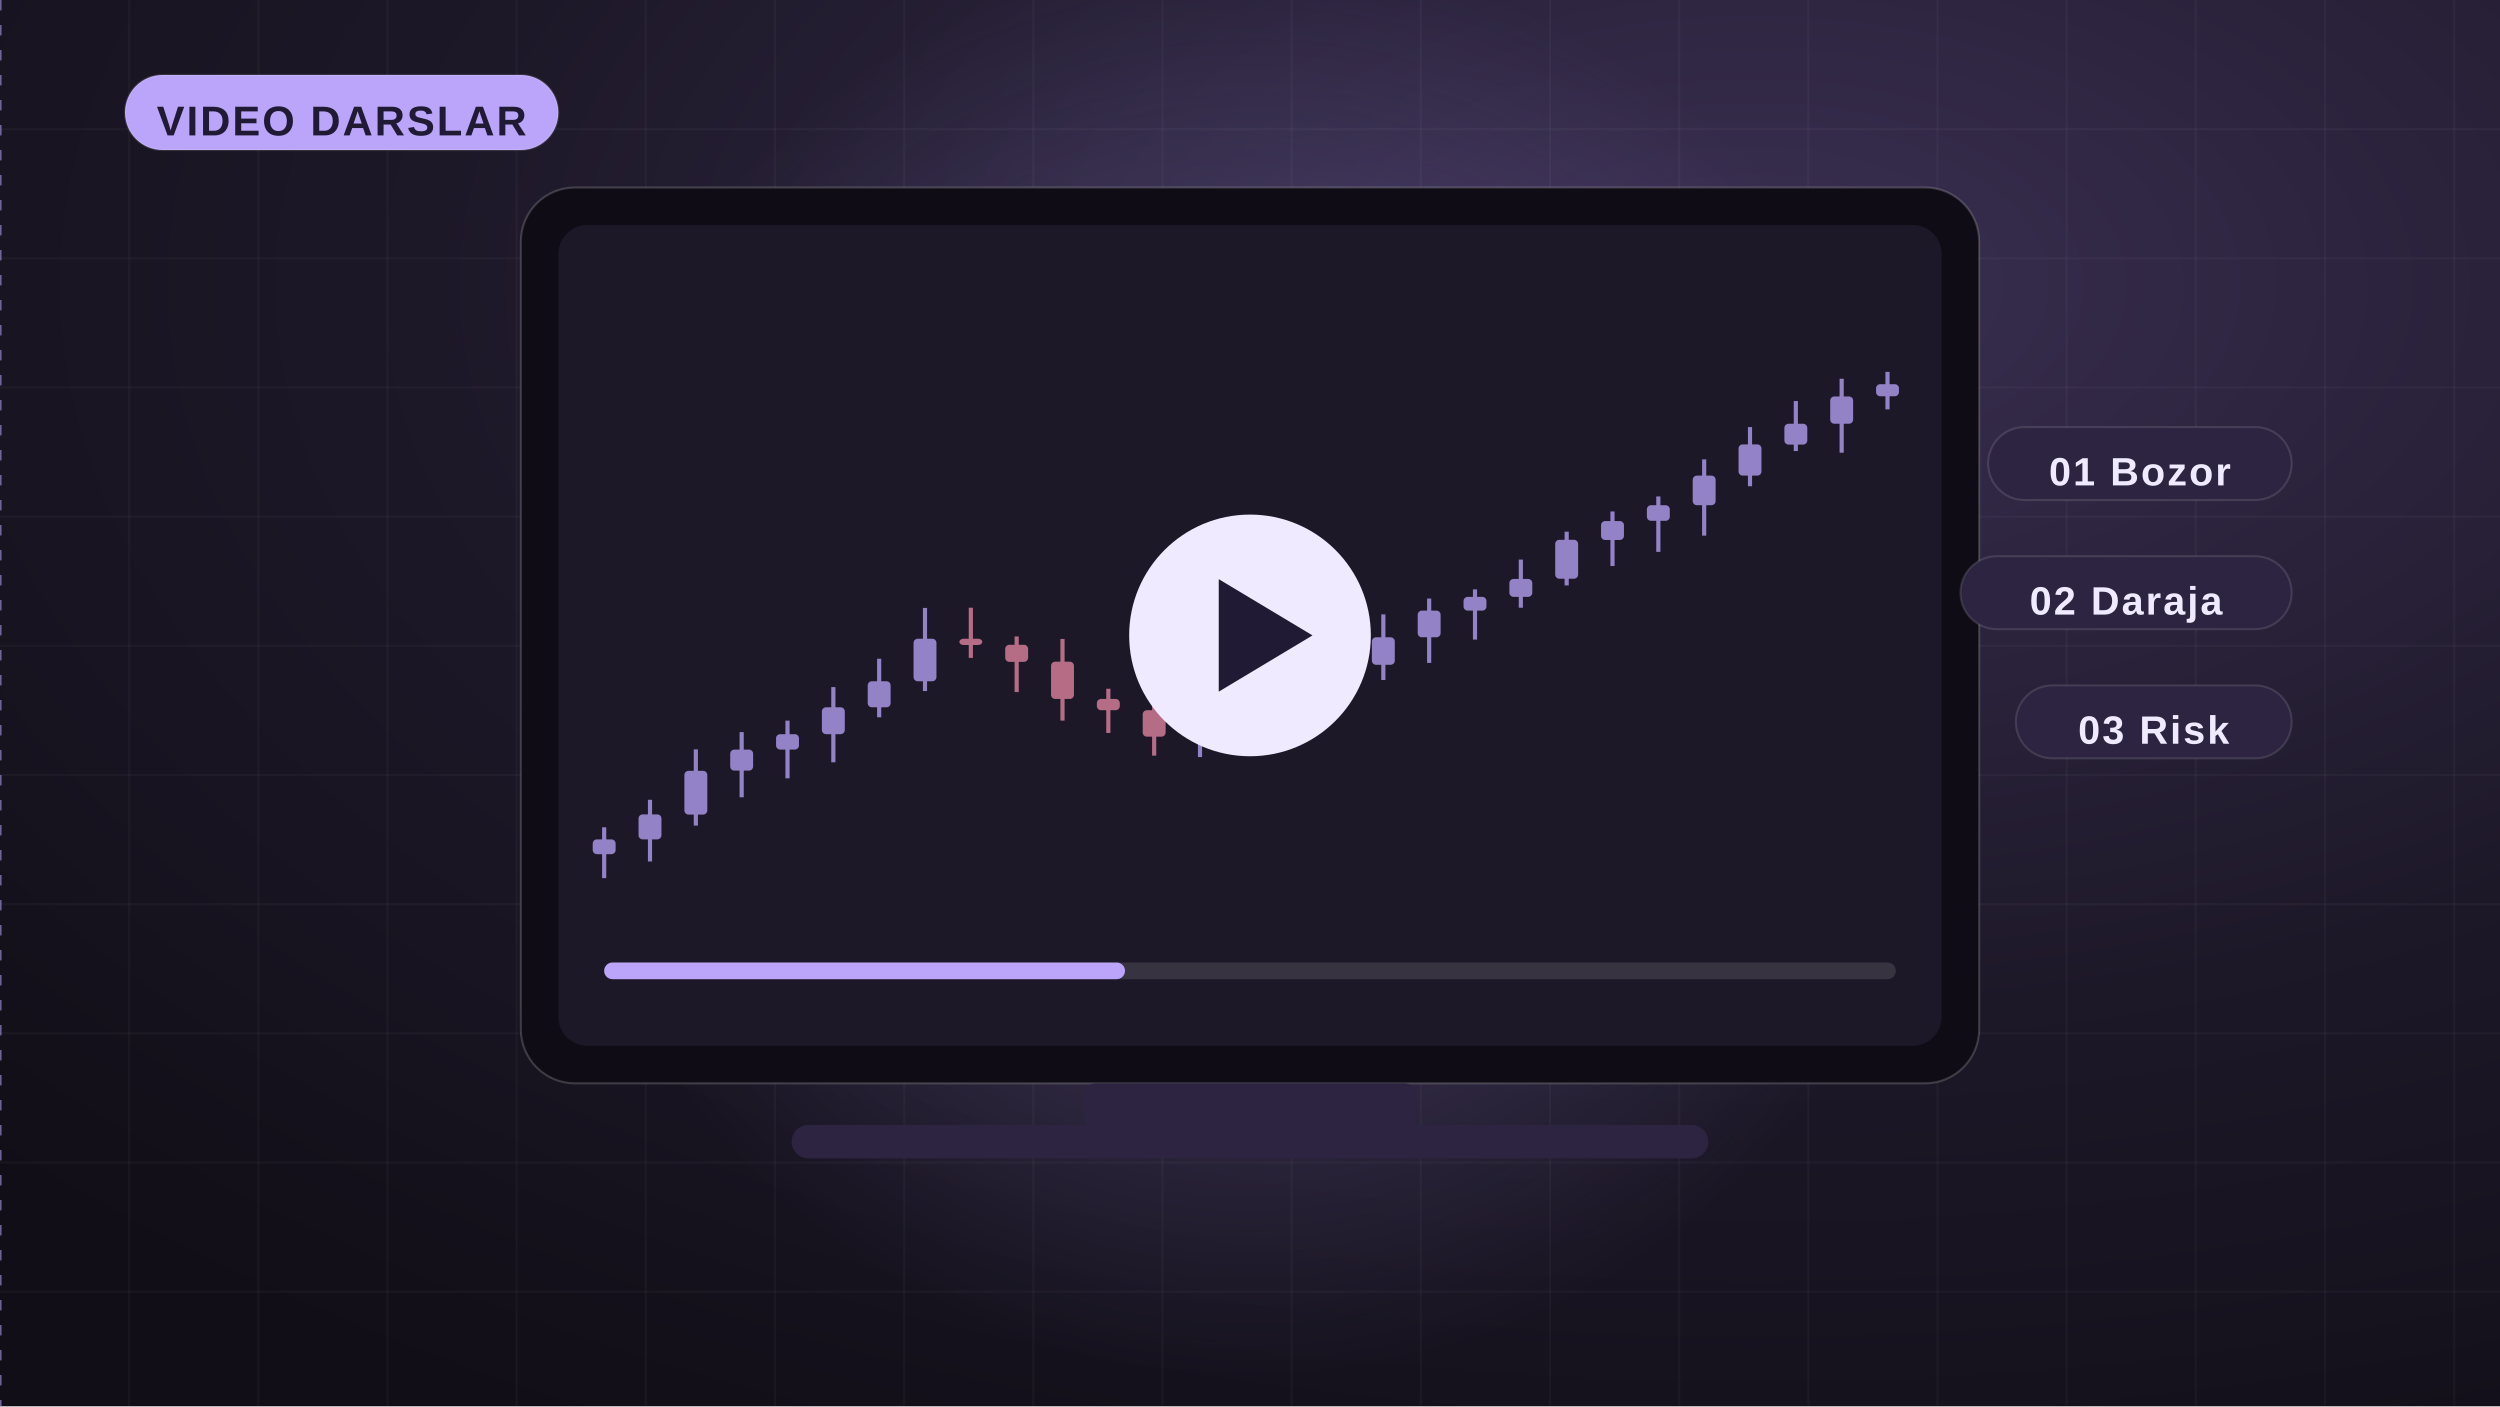
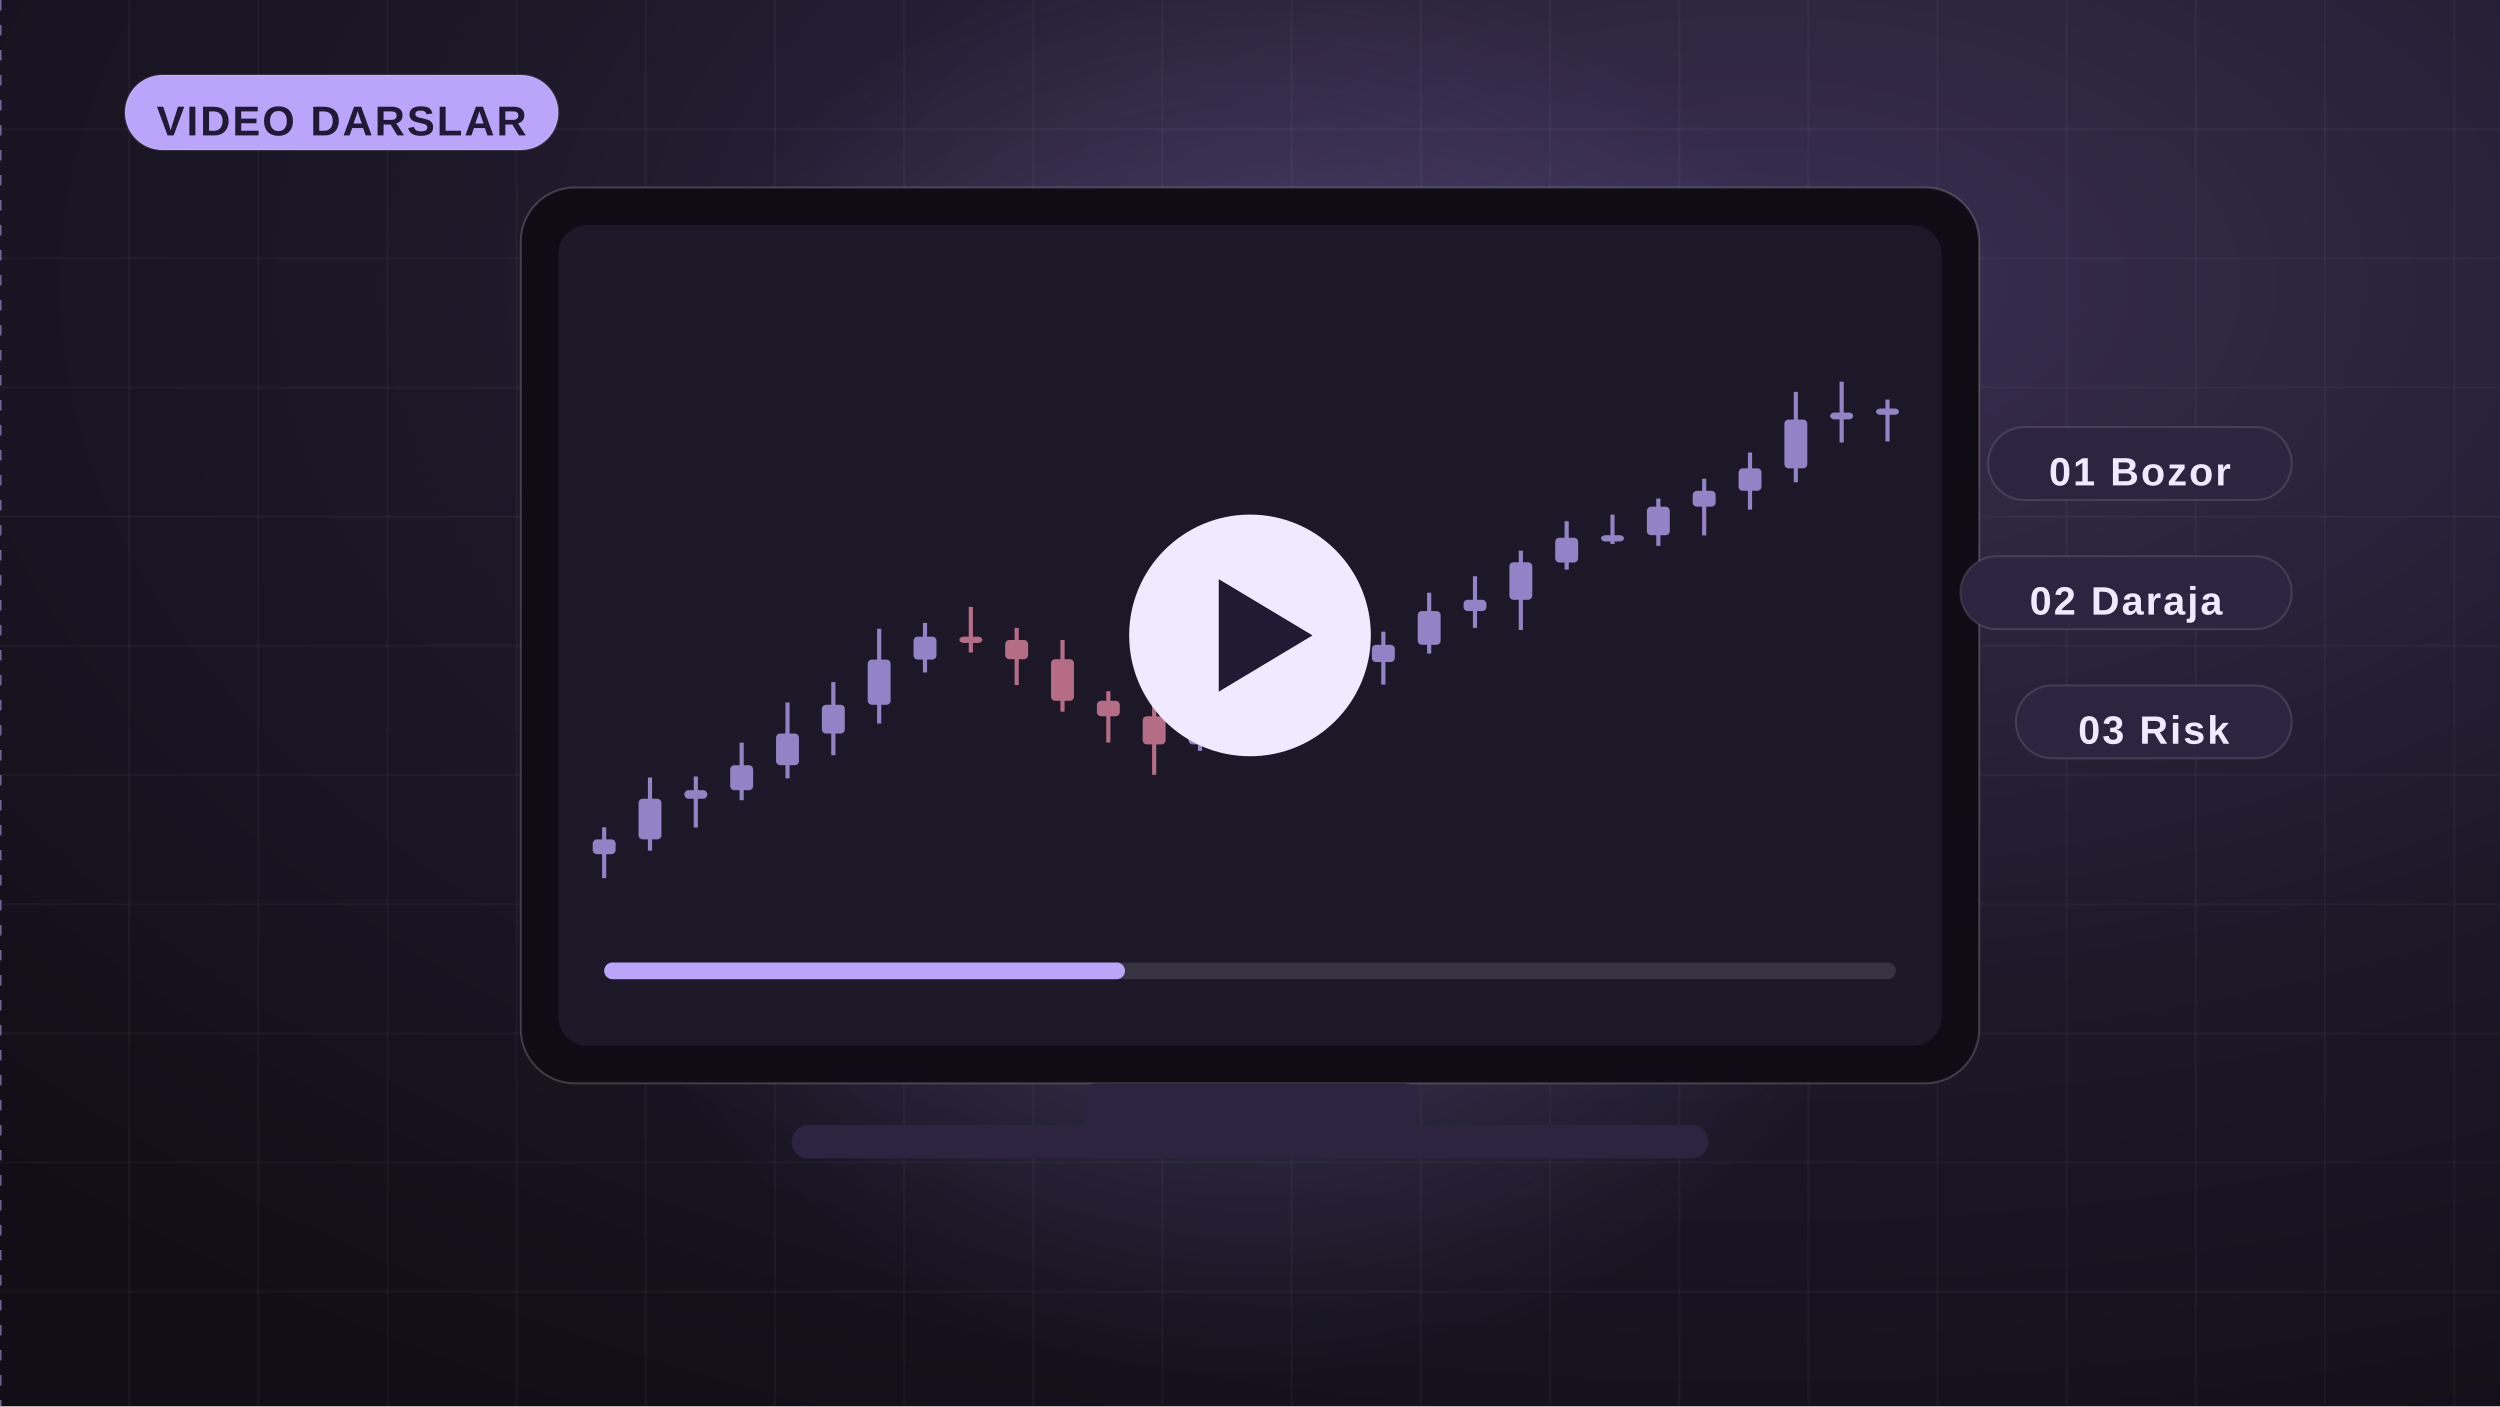
<svg xmlns="http://www.w3.org/2000/svg" width="1200" height="675" viewBox="0 0 1200 675">
  <style>
text{font-family:Arial,Helvetica,"Liberation Sans",sans-serif}
@keyframes grow{from{transform:scaleY(.05);opacity:0}to{transform:none;opacity:1}}
@keyframes live{0%,100%{transform:none}50%{transform:scaleY(1.22)}}
@keyframes flo{0%,100%{transform:translateY(0)}50%{transform:translateY(-6px)}}
@keyframes br{0%,100%{opacity:.7;transform:scale(1)}50%{opacity:1;transform:scale(1.1)}}
@keyframes march{to{stroke-dashoffset:-60}}
@keyframes draw{0%{stroke-dashoffset:1;opacity:1}38%{stroke-dashoffset:0}86%{stroke-dashoffset:0;opacity:1}96%{opacity:0}100%{stroke-dashoffset:1;opacity:0}}
@keyframes bob{0%,100%{transform:none}50%{transform:scaleY(.72)}}
@keyframes dp{0%,100%{transform:scale(1)}50%{transform:scale(1.18)}}
@keyframes hl{0%,100%{opacity:.35}50%{opacity:1}}
@keyframes rin{from{opacity:0;transform:translateX(-18px)}to{opacity:1;transform:none}}
@keyframes bobx{0%,100%{transform:none}50%{transform:scaleX(.78)}}
.row{animation:rin .8s cubic-bezier(.2,.8,.2,1) both}
.barx{transform-box:fill-box;animation:bobx 2.6s ease-in-out infinite}
.cd,.bar,.dot,.glow{transform-box:fill-box}
- @keyframes wave{0%,100%{transform:none}50%{transform:scaleY(.78)}}
- .cd{transform-origin:50% 100%;animation:grow .7s cubic-bezier(.2,.8,.2,1) both,wave 2.8s ease-in-out infinite}
+ @keyframes tick{0%,100%{transform:scaleY(1)}35%{transform:scaleY(var(--a,.7))}70%{transform:scaleY(var(--b,1.12))}}
+ .cd{transform-origin:50% 55%;animation:grow .7s cubic-bezier(.2,.8,.2,1) both,tick 2s ease-in-out infinite}
+ @keyframes stream{to{transform:translateX(-640px)}}
+ .stream{animation:stream 16s linear infinite}
.cd.live{transform-origin:50% 50%;animation:grow .7s cubic-bezier(.2,.8,.2,1) both,live 1.6s ease-in-out infinite}
@keyframes scan{from{transform:translateX(-90px)}to{transform:translateX(1290px)}}
.scan{animation:scan 6.5s cubic-bezier(.45,0,.55,1) infinite}
.chip{animation:flo 4.5s ease-in-out infinite}
.glow{transform-origin:50% 50%;animation:br 6s ease-in-out infinite}
.dash{animation:march 3.2s linear infinite}
.draw{stroke-dasharray:1;stroke-dashoffset:1;animation:draw 8s cubic-bezier(.4,0,.2,1) .3s infinite}
.bar{transform-origin:50% 100%;animation:bob 2.4s ease-in-out infinite}
.dot{transform-origin:50% 50%;animation:dp 2.2s ease-in-out infinite}
.hl{animation:hl 2.2s ease-in-out infinite}
@media (prefers-reduced-motion:reduce){*{animation:none!important}.draw{stroke-dasharray:none;stroke-dashoffset:0}.scan,.mdot{display:none}}
</style>
  <defs>
    <radialGradient id="bg" cx="70%" cy="20%" r="95%">
      <stop offset="0" stop-color="#3a2f52" />
      <stop offset=".55" stop-color="#1d1828" />
      <stop offset="1" stop-color="#110e17" />
    </radialGradient>
    <radialGradient id="glow" cx="50%" cy="50%" r="50%">
      <stop offset="0" stop-color="#a697eb" stop-opacity=".35" />
      <stop offset="1" stop-color="#a697eb" stop-opacity="0" />
    </radialGradient>
    <linearGradient id="scanG" x1="0" y1="0" x2="1" y2="0">
      <stop offset="0" stop-color="#bba5fa" stop-opacity="0" />
      <stop offset="1" stop-color="#bba5fa" stop-opacity=".2" />
    </linearGradient>
    <linearGradient id="fadeUp" x1="0" y1="0" x2="0" y2="1">
      <stop offset="0" stop-color="#bba5fa" stop-opacity=".35" />
      <stop offset="1" stop-color="#bba5fa" stop-opacity="0" />
    </linearGradient>
  </defs>
  <rect width="1200" height="675" fill="url(#bg)" />
  <line x1="62" y1="0" x2="62" y2="675" stroke="#fff" stroke-opacity=".035" />
  <line x1="124" y1="0" x2="124" y2="675" stroke="#fff" stroke-opacity=".035" />
  <line x1="186" y1="0" x2="186" y2="675" stroke="#fff" stroke-opacity=".035" />
  <line x1="248" y1="0" x2="248" y2="675" stroke="#fff" stroke-opacity=".035" />
  <line x1="310" y1="0" x2="310" y2="675" stroke="#fff" stroke-opacity=".035" />
  <line x1="372" y1="0" x2="372" y2="675" stroke="#fff" stroke-opacity=".035" />
  <line x1="434" y1="0" x2="434" y2="675" stroke="#fff" stroke-opacity=".035" />
  <line x1="496" y1="0" x2="496" y2="675" stroke="#fff" stroke-opacity=".035" />
  <line x1="558" y1="0" x2="558" y2="675" stroke="#fff" stroke-opacity=".035" />
  <line x1="620" y1="0" x2="620" y2="675" stroke="#fff" stroke-opacity=".035" />
  <line x1="682" y1="0" x2="682" y2="675" stroke="#fff" stroke-opacity=".035" />
  <line x1="744" y1="0" x2="744" y2="675" stroke="#fff" stroke-opacity=".035" />
  <line x1="806" y1="0" x2="806" y2="675" stroke="#fff" stroke-opacity=".035" />
  <line x1="868" y1="0" x2="868" y2="675" stroke="#fff" stroke-opacity=".035" />
  <line x1="930" y1="0" x2="930" y2="675" stroke="#fff" stroke-opacity=".035" />
  <line x1="992" y1="0" x2="992" y2="675" stroke="#fff" stroke-opacity=".035" />
  <line x1="1054" y1="0" x2="1054" y2="675" stroke="#fff" stroke-opacity=".035" />
  <line x1="1116" y1="0" x2="1116" y2="675" stroke="#fff" stroke-opacity=".035" />
  <line x1="1178" y1="0" x2="1178" y2="675" stroke="#fff" stroke-opacity=".035" />
  <line x1="0" y1="62" x2="1200" y2="62" stroke="#fff" stroke-opacity=".035" />
  <line x1="0" y1="124" x2="1200" y2="124" stroke="#fff" stroke-opacity=".035" />
  <line x1="0" y1="186" x2="1200" y2="186" stroke="#fff" stroke-opacity=".035" />
  <line x1="0" y1="248" x2="1200" y2="248" stroke="#fff" stroke-opacity=".035" />
  <line x1="0" y1="310" x2="1200" y2="310" stroke="#fff" stroke-opacity=".035" />
  <line x1="0" y1="372" x2="1200" y2="372" stroke="#fff" stroke-opacity=".035" />
  <line x1="0" y1="434" x2="1200" y2="434" stroke="#fff" stroke-opacity=".035" />
  <line x1="0" y1="496" x2="1200" y2="496" stroke="#fff" stroke-opacity=".035" />
  <line x1="0" y1="558" x2="1200" y2="558" stroke="#fff" stroke-opacity=".035" />
  <line x1="0" y1="620" x2="1200" y2="620" stroke="#fff" stroke-opacity=".035" />
  <circle class="glow" cx="600" cy="320" r="340" fill="url(#glow)" />
  <g transform="translate(250 90)">
    <rect width="700" height="430" rx="26" fill="#0f0c15" stroke="#fff" stroke-opacity=".18" />
    <rect x="18" y="18" width="664" height="394" rx="14" fill="#1d1828" />
    <g transform="translate(40 60)" opacity=".75">
-       <g class="cd" style="animation-delay:200ms,1100ms">
+       <g class="cd" style="--a:0.69;--b:1.15;animation-duration:.7s,2.05s;animation-delay:200ms,900ms">
        <line x1="0" x2="0" y1="247.1" y2="271.5" stroke="#bba5fa" stroke-width="2" />
        <rect x="-5.5" y="252.9" width="11" height="7.1" rx="2" fill="#bba5fa" />
      </g>
-       <g class="cd" style="animation-delay:235ms,1220ms">
-         <line x1="22" x2="22" y1="233.9" y2="263.5" stroke="#bba5fa" stroke-width="2" />
-         <rect x="16.5" y="240.9" width="11" height="12.0" rx="2" fill="#bba5fa" />
-       </g>
-       <g class="cd" style="animation-delay:270ms,1340ms">
-         <line x1="44" x2="44" y1="209.7" y2="246.3" stroke="#bba5fa" stroke-width="2" />
-         <rect x="38.5" y="220.0" width="11" height="21.0" rx="2" fill="#bba5fa" />
-       </g>
-       <g class="cd" style="animation-delay:305ms,1460ms">
-         <line x1="66" x2="66" y1="201.4" y2="232.7" stroke="#bba5fa" stroke-width="2" />
-         <rect x="60.5" y="209.8" width="11" height="10.1" rx="2" fill="#bba5fa" />
-       </g>
-       <g class="cd" style="animation-delay:340ms,1580ms">
-         <line x1="88" x2="88" y1="195.9" y2="223.6" stroke="#bba5fa" stroke-width="2" />
-         <rect x="82.5" y="202.4" width="11" height="7.4" rx="2" fill="#bba5fa" />
-       </g>
-       <g class="cd" style="animation-delay:375ms,1700ms">
-         <line x1="110" x2="110" y1="179.8" y2="215.9" stroke="#bba5fa" stroke-width="2" />
-         <rect x="104.5" y="189.5" width="11" height="12.9" rx="2" fill="#bba5fa" />
-       </g>
-       <g class="cd" style="animation-delay:410ms,1820ms">
-         <line x1="132" x2="132" y1="166.2" y2="194.3" stroke="#bba5fa" stroke-width="2" />
-         <rect x="126.5" y="177.0" width="11" height="12.5" rx="2" fill="#bba5fa" />
-       </g>
-       <g class="cd" style="animation-delay:445ms,1940ms">
-         <line x1="154" x2="154" y1="141.8" y2="181.7" stroke="#bba5fa" stroke-width="2" />
-         <rect x="148.5" y="156.6" width="11" height="20.4" rx="2" fill="#bba5fa" />
-       </g>
-       <g class="cd" style="animation-delay:480ms,2060ms">
-         <line x1="176" x2="176" y1="141.7" y2="165.8" stroke="#e88aa6" stroke-width="2" />
-         <rect x="170.5" y="156.6" width="11" height="3.0" rx="2" fill="#e88aa6" />
-       </g>
-       <g class="cd" style="animation-delay:515ms,2180ms">
-         <line x1="198" x2="198" y1="155.5" y2="182.2" stroke="#e88aa6" stroke-width="2" />
-         <rect x="192.5" y="159.5" width="11" height="8.2" rx="2" fill="#e88aa6" />
-       </g>
-       <g class="cd" style="animation-delay:550ms,2300ms">
-         <line x1="220" x2="220" y1="156.7" y2="195.9" stroke="#e88aa6" stroke-width="2" />
-         <rect x="214.5" y="167.6" width="11" height="17.9" rx="2" fill="#e88aa6" />
-       </g>
-       <g class="cd" style="animation-delay:585ms,2420ms">
-         <line x1="242" x2="242" y1="180.6" y2="201.8" stroke="#e88aa6" stroke-width="2" />
-         <rect x="236.5" y="185.5" width="11" height="5.4" rx="2" fill="#e88aa6" />
-       </g>
-       <g class="cd" style="animation-delay:620ms,2540ms">
-         <line x1="264" x2="264" y1="176.1" y2="212.7" stroke="#e88aa6" stroke-width="2" />
-         <rect x="258.5" y="190.9" width="11" height="12.7" rx="2" fill="#e88aa6" />
-       </g>
-       <g class="cd" style="animation-delay:655ms,2660ms">
-         <line x1="286" x2="286" y1="184.7" y2="213.4" stroke="#bba5fa" stroke-width="2" />
-         <rect x="280.5" y="194.4" width="11" height="9.2" rx="2" fill="#bba5fa" />
-       </g>
-       <g class="cd" style="animation-delay:690ms,2780ms">
-         <line x1="308" x2="308" y1="180.6" y2="200.7" stroke="#bba5fa" stroke-width="2" />
-         <rect x="302.5" y="187.2" width="11" height="7.2" rx="2" fill="#bba5fa" />
-       </g>
-       <g class="cd" style="animation-delay:725ms,2900ms">
-         <line x1="330" x2="330" y1="166.4" y2="190.5" stroke="#bba5fa" stroke-width="2" />
-         <rect x="324.5" y="176.8" width="11" height="10.4" rx="2" fill="#bba5fa" />
-       </g>
-       <g class="cd" style="animation-delay:760ms,3020ms">
-         <line x1="352" x2="352" y1="154.8" y2="182.8" stroke="#bba5fa" stroke-width="2" />
-         <rect x="346.5" y="169.1" width="11" height="7.7" rx="2" fill="#bba5fa" />
-       </g>
-       <g class="cd" style="animation-delay:795ms,3140ms">
-         <line x1="374" x2="374" y1="144.9" y2="176.4" stroke="#bba5fa" stroke-width="2" />
-         <rect x="368.5" y="155.9" width="11" height="13.2" rx="2" fill="#bba5fa" />
-       </g>
-       <g class="cd" style="animation-delay:830ms,3260ms">
-         <line x1="396" x2="396" y1="137.3" y2="168.2" stroke="#bba5fa" stroke-width="2" />
-         <rect x="390.5" y="143.1" width="11" height="12.8" rx="2" fill="#bba5fa" />
-       </g>
-       <g class="cd" style="animation-delay:865ms,3380ms">
-         <line x1="418" x2="418" y1="132.9" y2="157.0" stroke="#bba5fa" stroke-width="2" />
-         <rect x="412.5" y="136.5" width="11" height="6.6" rx="2" fill="#bba5fa" />
-       </g>
-       <g class="cd" style="animation-delay:900ms,3500ms">
-         <line x1="440" x2="440" y1="118.6" y2="141.7" stroke="#bba5fa" stroke-width="2" />
-         <rect x="434.5" y="127.9" width="11" height="8.6" rx="2" fill="#bba5fa" />
-       </g>
-       <g class="cd" style="animation-delay:935ms,3620ms">
-         <line x1="462" x2="462" y1="105.2" y2="131.0" stroke="#bba5fa" stroke-width="2" />
-         <rect x="456.5" y="109.1" width="11" height="18.7" rx="2" fill="#bba5fa" />
-       </g>
-       <g class="cd" style="animation-delay:970ms,3740ms">
-         <line x1="484" x2="484" y1="95.5" y2="121.7" stroke="#bba5fa" stroke-width="2" />
-         <rect x="478.5" y="100.1" width="11" height="9.1" rx="2" fill="#bba5fa" />
-       </g>
-       <g class="cd" style="animation-delay:1005ms,3860ms">
-         <line x1="506" x2="506" y1="88.3" y2="114.9" stroke="#bba5fa" stroke-width="2" />
-         <rect x="500.5" y="92.5" width="11" height="7.5" rx="2" fill="#bba5fa" />
-       </g>
-       <g class="cd" style="animation-delay:1040ms,3980ms">
-         <line x1="528" x2="528" y1="70.5" y2="107.1" stroke="#bba5fa" stroke-width="2" />
-         <rect x="522.5" y="78.3" width="11" height="14.2" rx="2" fill="#bba5fa" />
-       </g>
-       <g class="cd" style="animation-delay:1075ms,4100ms">
-         <line x1="550" x2="550" y1="55.0" y2="83.4" stroke="#bba5fa" stroke-width="2" />
-         <rect x="544.5" y="63.3" width="11" height="15.0" rx="2" fill="#bba5fa" />
-       </g>
-       <g class="cd" style="animation-delay:1110ms,4220ms">
-         <line x1="572" x2="572" y1="42.5" y2="66.5" stroke="#bba5fa" stroke-width="2" />
-         <rect x="566.5" y="53.4" width="11" height="10.0" rx="2" fill="#bba5fa" />
-       </g>
-       <g class="cd" style="animation-delay:1145ms,4340ms">
-         <line x1="594" x2="594" y1="31.8" y2="67.3" stroke="#bba5fa" stroke-width="2" />
-         <rect x="588.5" y="40.3" width="11" height="13.1" rx="2" fill="#bba5fa" />
-       </g>
-       <g class="cd live" style="animation-delay:1180ms,4460ms">
-         <line x1="616" x2="616" y1="28.5" y2="46.5" stroke="#bba5fa" stroke-width="2" />
-         <rect x="610.5" y="34.4" width="11" height="5.8" rx="2" fill="#bba5fa" />
+       <g class="cd" style="--a:0.58;--b:1.18;animation-duration:.7s,2.32s;animation-delay:235ms,1037ms">
+         <line x1="22" x2="22" y1="223.2" y2="258.3" stroke="#bba5fa" stroke-width="2" />
+         <rect x="16.5" y="233.4" width="11" height="19.5" rx="2" fill="#bba5fa" />
+       </g>
+       <g class="cd" style="--a:0.75;--b:1.20;animation-duration:.7s,2.41s;animation-delay:270ms,1174ms">
+         <line x1="44" x2="44" y1="222.7" y2="247.2" stroke="#bba5fa" stroke-width="2" />
+         <rect x="38.5" y="229.3" width="11" height="4.1" rx="2" fill="#bba5fa" />
+       </g>
+       <g class="cd" style="--a:0.60;--b:1.30;animation-duration:.7s,1.31s;animation-delay:305ms,1311ms">
+         <line x1="66" x2="66" y1="206.5" y2="234.1" stroke="#bba5fa" stroke-width="2" />
+         <rect x="60.5" y="217.3" width="11" height="12.0" rx="2" fill="#bba5fa" />
+       </g>
+       <g class="cd" style="--a:0.60;--b:1.10;animation-duration:.7s,2.54s;animation-delay:340ms,1448ms">
+         <line x1="88" x2="88" y1="187.2" y2="223.6" stroke="#bba5fa" stroke-width="2" />
+         <rect x="82.5" y="202.1" width="11" height="15.2" rx="2" fill="#bba5fa" />
+       </g>
+       <g class="cd" style="--a:0.52;--b:1.11;animation-duration:.7s,2.09s;animation-delay:375ms,1585ms">
+         <line x1="110" x2="110" y1="177.4" y2="212.5" stroke="#bba5fa" stroke-width="2" />
+         <rect x="104.5" y="188.3" width="11" height="13.8" rx="2" fill="#bba5fa" />
+       </g>
+       <g class="cd" style="--a:0.48;--b:1.20;animation-duration:.7s,1.95s;animation-delay:410ms,1722ms">
+         <line x1="132" x2="132" y1="151.8" y2="197.3" stroke="#bba5fa" stroke-width="2" />
+         <rect x="126.5" y="166.6" width="11" height="21.7" rx="2" fill="#bba5fa" />
+       </g>
+       <g class="cd" style="--a:0.58;--b:1.22;animation-duration:.7s,1.14s;animation-delay:445ms,1859ms">
+         <line x1="154" x2="154" y1="149.0" y2="172.8" stroke="#bba5fa" stroke-width="2" />
+         <rect x="148.5" y="155.6" width="11" height="11.0" rx="2" fill="#bba5fa" />
+       </g>
+       <g class="cd" style="--a:0.61;--b:1.23;animation-duration:.7s,1.64s;animation-delay:480ms,1996ms">
+         <line x1="176" x2="176" y1="141.3" y2="163.2" stroke="#e88aa6" stroke-width="2" />
+         <rect x="170.5" y="155.6" width="11" height="3.0" rx="2" fill="#e88aa6" />
+       </g>
+       <g class="cd" style="--a:0.68;--b:1.09;animation-duration:.7s,2.47s;animation-delay:515ms,2133ms">
+         <line x1="198" x2="198" y1="151.4" y2="178.8" stroke="#e88aa6" stroke-width="2" />
+         <rect x="192.5" y="157.2" width="11" height="9.2" rx="2" fill="#e88aa6" />
+       </g>
+       <g class="cd" style="--a:0.54;--b:1.10;animation-duration:.7s,1.11s;animation-delay:550ms,970ms">
+         <line x1="220" x2="220" y1="157.2" y2="191.6" stroke="#e88aa6" stroke-width="2" />
+         <rect x="214.5" y="166.4" width="11" height="20.0" rx="2" fill="#e88aa6" />
+       </g>
+       <g class="cd" style="--a:0.68;--b:1.10;animation-duration:.7s,2.58s;animation-delay:585ms,1107ms">
+         <line x1="242" x2="242" y1="181.8" y2="206.4" stroke="#e88aa6" stroke-width="2" />
+         <rect x="236.5" y="186.4" width="11" height="7.4" rx="2" fill="#e88aa6" />
+       </g>
+       <g class="cd" style="--a:0.50;--b:1.18;animation-duration:.7s,1.36s;animation-delay:620ms,1244ms">
+         <line x1="264" x2="264" y1="186.0" y2="221.9" stroke="#e88aa6" stroke-width="2" />
+         <rect x="258.5" y="193.8" width="11" height="13.5" rx="2" fill="#e88aa6" />
+       </g>
+       <g class="cd" style="--a:0.47;--b:1.18;animation-duration:.7s,2.46s;animation-delay:655ms,1381ms">
+         <line x1="286" x2="286" y1="185.5" y2="210.4" stroke="#bba5fa" stroke-width="2" />
+         <rect x="280.5" y="196.4" width="11" height="10.9" rx="2" fill="#bba5fa" />
+       </g>
+       <g class="cd" style="--a:0.71;--b:1.18;animation-duration:.7s,1.88s;animation-delay:690ms,1518ms">
+         <line x1="308" x2="308" y1="177.9" y2="202.6" stroke="#bba5fa" stroke-width="2" />
+         <rect x="302.5" y="183.8" width="11" height="12.5" rx="2" fill="#bba5fa" />
+       </g>
+       <g class="cd" style="--a:0.64;--b:1.25;animation-duration:.7s,1.62s;animation-delay:725ms,1655ms">
+         <line x1="330" x2="330" y1="168.6" y2="187.7" stroke="#bba5fa" stroke-width="2" />
+         <rect x="324.5" y="177.4" width="11" height="6.4" rx="2" fill="#bba5fa" />
+       </g>
+       <g class="cd" style="--a:0.72;--b:1.24;animation-duration:.7s,2.18s;animation-delay:760ms,1792ms">
+         <line x1="352" x2="352" y1="156.1" y2="189.5" stroke="#bba5fa" stroke-width="2" />
+         <rect x="346.5" y="167.7" width="11" height="9.7" rx="2" fill="#bba5fa" />
+       </g>
+       <g class="cd" style="--a:0.72;--b:1.24;animation-duration:.7s,2.56s;animation-delay:795ms,1929ms">
+         <line x1="374" x2="374" y1="153.2" y2="178.6" stroke="#bba5fa" stroke-width="2" />
+         <rect x="368.5" y="159.5" width="11" height="8.3" rx="2" fill="#bba5fa" />
+       </g>
+       <g class="cd" style="--a:0.76;--b:1.08;animation-duration:.7s,1.76s;animation-delay:830ms,2066ms">
+         <line x1="396" x2="396" y1="134.5" y2="163.7" stroke="#bba5fa" stroke-width="2" />
+         <rect x="390.5" y="143.3" width="11" height="16.2" rx="2" fill="#bba5fa" />
+       </g>
+       <g class="cd" style="--a:0.59;--b:1.29;animation-duration:.7s,1.78s;animation-delay:865ms,903ms">
+         <line x1="418" x2="418" y1="126.6" y2="151.4" stroke="#bba5fa" stroke-width="2" />
+         <rect x="412.5" y="137.9" width="11" height="5.4" rx="2" fill="#bba5fa" />
+       </g>
+       <g class="cd" style="--a:0.70;--b:1.28;animation-duration:.7s,1.62s;animation-delay:900ms,1040ms">
+         <line x1="440" x2="440" y1="114.3" y2="152.4" stroke="#bba5fa" stroke-width="2" />
+         <rect x="434.5" y="119.9" width="11" height="18.0" rx="2" fill="#bba5fa" />
+       </g>
+       <g class="cd" style="--a:0.49;--b:1.11;animation-duration:.7s,1.78s;animation-delay:935ms,1177ms">
+         <line x1="462" x2="462" y1="100.2" y2="123.4" stroke="#bba5fa" stroke-width="2" />
+         <rect x="456.5" y="108.1" width="11" height="11.9" rx="2" fill="#bba5fa" />
+       </g>
+       <g class="cd" style="--a:0.78;--b:1.10;animation-duration:.7s,1.25s;animation-delay:970ms,1314ms">
+         <line x1="484" x2="484" y1="97.0" y2="111.1" stroke="#bba5fa" stroke-width="2" />
+         <rect x="478.5" y="106.9" width="11" height="3.0" rx="2" fill="#bba5fa" />
+       </g>
+       <g class="cd" style="--a:0.65;--b:1.30;animation-duration:.7s,2.05s;animation-delay:1005ms,1451ms">
+         <line x1="506" x2="506" y1="89.3" y2="112.0" stroke="#bba5fa" stroke-width="2" />
+         <rect x="500.5" y="93.2" width="11" height="13.7" rx="2" fill="#bba5fa" />
+       </g>
+       <g class="cd" style="--a:0.54;--b:1.13;animation-duration:.7s,1.67s;animation-delay:1040ms,1588ms">
+         <line x1="528" x2="528" y1="79.8" y2="107.0" stroke="#bba5fa" stroke-width="2" />
+         <rect x="522.5" y="85.6" width="11" height="7.6" rx="2" fill="#bba5fa" />
+       </g>
+       <g class="cd" style="--a:0.60;--b:1.11;animation-duration:.7s,2.10s;animation-delay:1075ms,1725ms">
+         <line x1="550" x2="550" y1="67.2" y2="94.6" stroke="#bba5fa" stroke-width="2" />
+         <rect x="544.5" y="74.8" width="11" height="10.8" rx="2" fill="#bba5fa" />
+       </g>
+       <g class="cd" style="--a:0.57;--b:1.08;animation-duration:.7s,2.36s;animation-delay:1110ms,1862ms">
+         <line x1="572" x2="572" y1="38.1" y2="81.5" stroke="#bba5fa" stroke-width="2" />
+         <rect x="566.5" y="51.4" width="11" height="23.4" rx="2" fill="#bba5fa" />
+       </g>
+       <g class="cd" style="--a:0.57;--b:1.13;animation-duration:.7s,1.43s;animation-delay:1145ms,1999ms">
+         <line x1="594" x2="594" y1="33.2" y2="62.4" stroke="#bba5fa" stroke-width="2" />
+         <rect x="588.5" y="48.0" width="11" height="3.3" rx="2" fill="#bba5fa" />
+       </g>
+       <g class="cd live" style="--a:0.73;--b:1.10;animation-duration:.7s,1.33s;animation-delay:1180ms,2136ms">
+         <line x1="616" x2="616" y1="41.8" y2="61.9" stroke="#bba5fa" stroke-width="2" />
+         <rect x="610.5" y="46.1" width="11" height="3.0" rx="2" fill="#bba5fa" />
      </g>
    </g>
    <circle cx="350" cy="215" r="58" fill="#efeaff" />
    <path d="M335 188 L335 242 L380 215 Z" fill="#211a35" />
    <rect x="40" y="372" width="620" height="8" rx="4" fill="#fff" fill-opacity=".12" />
    <rect x="40" y="372" width="250" height="8" rx="4" fill="#bba5fa" />
  </g>
  <rect x="520" y="520" width="160" height="22" rx="6" fill="#2c2440" />
  <rect x="380" y="540" width="440" height="16" rx="8" fill="#2c2440" />
  <g class="chip" style="animation-delay:-0.6s">
    <rect x="60" y="36" width="208" height="36" rx="18" fill="#bba5fa" stroke="#fff" stroke-opacity=".12" />
    <text x="164" y="65" text-anchor="middle" font-size="20" font-weight="700" fill="#211a35" letter-spacing="1">VIDEO DARSLAR</text>
  </g>
  <g class="chip" style="animation-delay:-3s">
    <rect x="954.3" y="205" width="145.7" height="35" rx="17.5" fill="#2c2440" stroke="#fff" stroke-opacity=".12" />
    <text x="1027.15" y="233" text-anchor="middle" font-size="19" font-weight="700" fill="#efeaff" letter-spacing="1">01  Bozor</text>
  </g>
  <g class="chip" style="animation-delay:-1.6s">
    <rect x="941" y="267" width="159" height="35" rx="17.5" fill="#2c2440" stroke="#fff" stroke-opacity=".12" />
    <text x="1020.5" y="295" text-anchor="middle" font-size="19" font-weight="700" fill="#efeaff" letter-spacing="1">02  Daraja</text>
  </g>
  <g class="chip" style="animation-delay:-0.2s">
    <rect x="967.6" y="329" width="132.4" height="35" rx="17.5" fill="#2c2440" stroke="#fff" stroke-opacity=".12" />
    <text x="1033.8" y="357" text-anchor="middle" font-size="19" font-weight="700" fill="#efeaff" letter-spacing="1">03  Risk</text>
  </g>
  <g class="scan">
    <rect x="-70" y="0" width="70" height="675" fill="url(#scanG)" />
    <line x1="0" y1="0" x2="0" y2="675" stroke="#bba5fa" stroke-opacity=".55" stroke-width="1.5" stroke-dasharray="5 7" />
  </g>
</svg>
